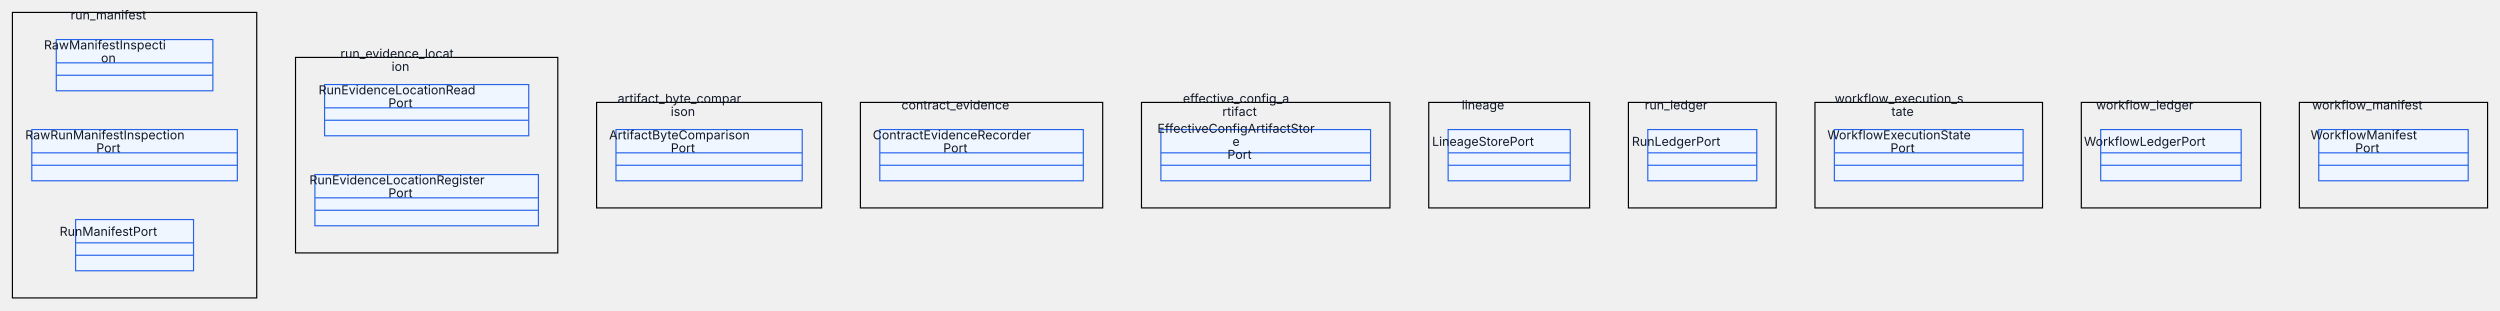
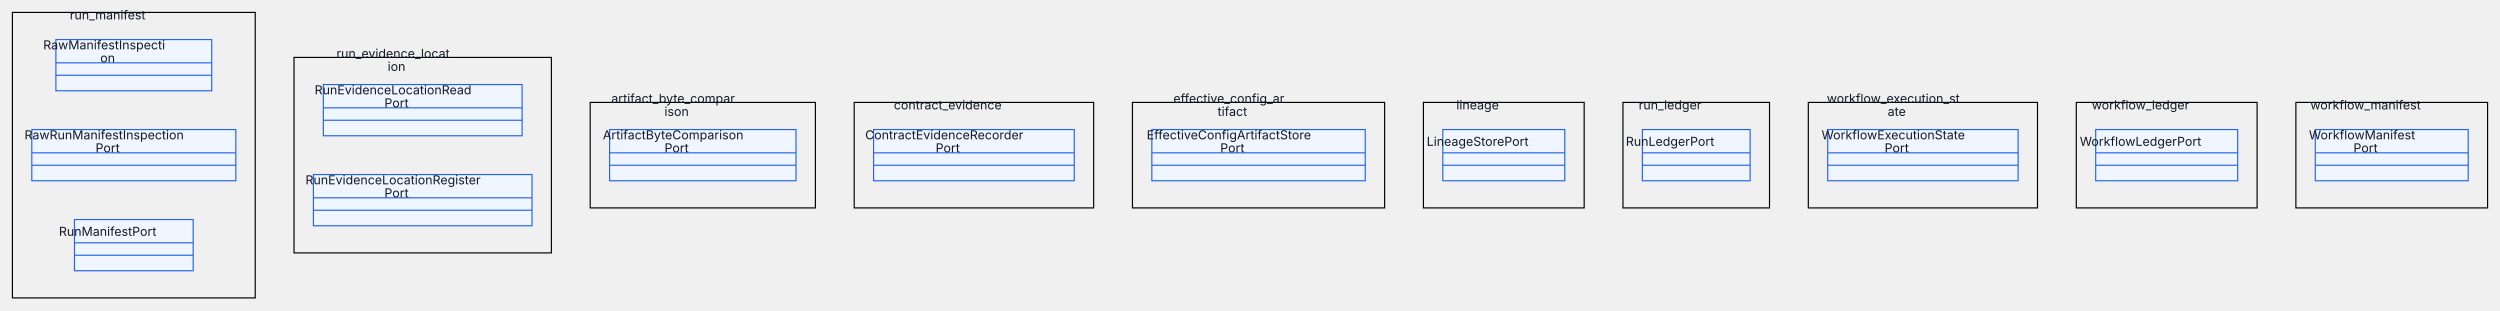
- <svg xmlns="http://www.w3.org/2000/svg" id="my-svg" width="100%" aria-roledescription="classDiagram" style="max-width:3222.3px;background-color:white" viewBox="0 -8 3222.297 400">
+ <svg xmlns="http://www.w3.org/2000/svg" id="my-svg" width="100%" aria-roledescription="classDiagram" style="max-width:3222.48px;background-color:white" viewBox="0 -8 3222.484 400">
  <style>#my-svg{font-family:Inter,-apple-system,BlinkMacSystemFont,'Segoe UI',Roboto,Oxygen,Ubuntu,sans-serif;font-size:16px;fill:#212121;}#my-svg .error-icon{fill:#f0fdf4;}#my-svg .error-text{fill:#212121;stroke:#212121;}#my-svg .edge-thickness-normal{stroke-width:2px;}#my-svg .edge-thickness-thick{stroke-width:3.5px;}#my-svg .edge-pattern-solid{stroke-dasharray:0;}#my-svg .edge-pattern-dashed{stroke-dasharray:3;}#my-svg .edge-pattern-dotted{stroke-dasharray:2;}#my-svg .marker{fill:#475569;stroke:#475569;}#my-svg .marker.cross{stroke:#475569;}#my-svg svg{font-family:Inter,-apple-system,BlinkMacSystemFont,'Segoe UI',Roboto,Oxygen,Ubuntu,sans-serif;font-size:16px;}#my-svg g.classGroup text{fill:#2563eb;stroke:none;font-family:Inter,-apple-system,BlinkMacSystemFont,'Segoe UI',Roboto,Oxygen,Ubuntu,sans-serif;font-size:10px;}#my-svg g.classGroup text .title{font-weight:bolder;}#my-svg .nodeLabel,#my-svg .edgeLabel{color:#212121;}#my-svg .edgeLabel .label rect{fill:#eff6ff;}#my-svg .label text{fill:#212121;}#my-svg .edgeLabel .label span{background:#eff6ff;}#my-svg .classTitle{font-weight:bolder;}#my-svg .node rect,#my-svg .node circle,#my-svg .node ellipse,#my-svg .node polygon,#my-svg .node path{fill:#eff6ff;stroke:#2563eb;stroke-width:1px;}#my-svg .divider{stroke:#2563eb;stroke-width:1;}#my-svg g.clickable{cursor:pointer;}#my-svg g.classGroup rect{fill:#eff6ff;stroke:#2563eb;}#my-svg g.classGroup line{stroke:#2563eb;stroke-width:1;}#my-svg .classLabel .box{stroke:none;stroke-width:0;fill:#eff6ff;opacity:0.5;}#my-svg .classLabel .label{fill:#2563eb;font-size:10px;}#my-svg .relation{stroke:#475569;stroke-width:1;fill:none;}#my-svg .dashed-line{stroke-dasharray:3;}#my-svg .dotted-line{stroke-dasharray:1 2;}#my-svg #compositionStart,#my-svg .composition{fill:#475569!important;stroke:#475569!important;stroke-width:1;}#my-svg #compositionEnd,#my-svg .composition{fill:#475569!important;stroke:#475569!important;stroke-width:1;}#my-svg #dependencyStart,#my-svg .dependency{fill:#475569!important;stroke:#475569!important;stroke-width:1;}#my-svg #dependencyStart,#my-svg .dependency{fill:#475569!important;stroke:#475569!important;stroke-width:1;}#my-svg #extensionStart,#my-svg .extension{fill:transparent!important;stroke:#475569!important;stroke-width:1;}#my-svg #extensionEnd,#my-svg .extension{fill:transparent!important;stroke:#475569!important;stroke-width:1;}#my-svg #aggregationStart,#my-svg .aggregation{fill:transparent!important;stroke:#475569!important;stroke-width:1;}#my-svg #aggregationEnd,#my-svg .aggregation{fill:transparent!important;stroke:#475569!important;stroke-width:1;}#my-svg #lollipopStart,#my-svg .lollipop{fill:#eff6ff!important;stroke:#475569!important;stroke-width:1;}#my-svg #lollipopEnd,#my-svg .lollipop{fill:#eff6ff!important;stroke:#475569!important;stroke-width:1;}#my-svg .edgeTerminals{font-size:11px;}#my-svg .classTitleText{text-anchor:middle;font-size:18px;fill:#212121;}#my-svg :root{--mermaid-font-family:"trebuchet ms",verdana,arial,sans-serif;}/*
 * Пользовательские стили диаграмм BioETL (структурированная копия)
 * Источник: custom.css
 * Цель: сгруппировать правила по типам элементов и документировать назначение каждого CSS-параметра.
 */

/* =========================================================
 * 1) Глобальная типографика и базовое поведение текста
 * ========================================================= */
svg {
    /* Задаёт основной стек шрифтов для всего текста в SVG. */
    font-family: Inter, -apple-system, BlinkMacSystemFont, 'Segoe UI', Roboto,
    Oxygen, Ubuntu, sans-serif;
}



/* =========================================================
 * 2) Общая геометрия узлов (для нескольких типов диаграмм)
 * ========================================================= */
.node rect,
.node circle,
.node ellipse,
.node polygon,
.node path {
    /* Единая толщина контура для фигур узлов. */
    stroke-width: 1.5px !important;
    /* Скругляет углы по горизонтали для более мягкого вида. */
    rx: 8;
    /* Скругляет углы по вертикали в паре с rx. */
    ry: 8;
    /* Добавляет лёгкую тень и отделяет узлы от фона. */
    filter:  none; /*  drop-shadow(0px 1px 2px rgba(0, 0, 0, 0.05));*/
}

/* =========================================================
 * 3) Контейнеры subgraph / cluster
 * ========================================================= */
.cluster rect,
.cluster path {
    /* Увеличивает радиус углов у контейнеров-групп. */
    rx: 10;
    /* Поддерживает симметрию скругления по вертикали. */
    ry: 10;
    /* Нейтральная заливка контейнера для снижения визуального шума. */
    fill: #f8fafc;
    /* Приглушённая обводка, чтобы границы были заметны, но не доминировали. */
    stroke: #94a3b8;
    /* Толщина границы контейнера в тон большинству узлов. */
    stroke-width: 1.5px;
    /* Убирает пунктир у рамок контейнеров. */
    stroke-dasharray: none;
    /* Делает фон контейнера полностью непрозрачным. */
    fill-opacity: 1;
    /* Отключает тень контейнера, чтобы акцент оставался на узлах. */
    filter: none;
}

.cluster text {
    /* Нормальный вес шрифта для заголовков групп. */
    font-weight: 400;
    /* Увеличенный размер заголовка относительно текста узлов. */
    font-size: 16px;
}

/* =========================================================
 * 4) Стили линий связей (edges/links)
 * ========================================================= */
.edgePath .path {
    /* Делает основные ребра более заметными в плотных графах. */
    stroke-width: 2.5px;
    /* Скругляет соединения сегментов линий. */
    stroke-linejoin: round;
    /* Скругляет окончания линий. */
    stroke-linecap: round;
}

.edgePath path,
.flowchart-link,
.relation,
.messageLine0,
.messageLine1,
.transition path {
    /* Унифицированные скруглённые соединения для всех типов линий. */
    stroke-linejoin: round;
    /* Унифицированные скруглённые окончания для всех типов линий. */
    stroke-linecap: round;
}

.transition path {
    /* Выравнивает толщину переходов state diagram с основными ребрами. */
    stroke-width: 2.5px;
}

/* =========================================================
 * 5) Подписи ребер и fallback-текст
 * ========================================================= */
.edgeLabel {
    /* Компактный размер шрифта для подписей на связях. */
    font-size: 12px;
    /* Плотная межстрочность для экономии места. */
    line-height: 1.1;
    /* Базовый непрозрачный фон под подписью. */
    background-color: #ffffff;
    /* Небольшие внутренние отступы вокруг текста. */
    padding: 1px 3px;
    /* Мягкое скругление фона подписи. */
    border-radius: 2px;
}

.edgeLabel span,
.edgeLabel p,
text.fo-fallback {
    /* Принудительный тёмный fill для контраста в SVG-рендерах. */
    fill: #111827 !important;
    /* Принудительный тёмный цвет для HTML-подписей. */
    color: #111827 !important;
    /* Полная непрозрачность текста. */
    opacity: 1 !important;
    /* Компактная межстрочность для многострочных подписей. */
    line-height: 1.1;
    /* Убирает стандартные внешние отступы HTML-параграфов. */
    margin: 0;
    /* Убирает стандартные внутренние отступы HTML-параграфов. */
    padding: 0;
}

.edgeLabel .labelBkg,
.labelBkg {
    /* Жёстко задаёт белый фон под текстом подписей. */
    background-color: #ffffff !important;
    /* Делает фон полностью непрозрачным во всех просмотрщиках. */
    opacity: 1 !important;
}

.edgeLabel rect {
    /* Переопределяет полупрозрачный фон по умолчанию у Mermaid. */
    opacity: 1 !important;
    /* Жёстко фиксирует белую заливку прямоугольника под подписью. */
    fill: #ffffff !important;
}

/* =========================================================
 * 6) Элементы sequence diagram
 * ========================================================= */
.actor {
    /* Толщина границы actor-блоков. */
    stroke-width: 1.5px;
    /* Скругление углов actor-блоков по горизонтали. */
    rx: 4;
    /* Скругление углов actor-блоков по вертикали. */
    ry: 4;
}

.messageLine0,
.messageLine1 {
    /* Толщина линий сообщений в sequence diagram. */
    stroke-width: 1.6px;
}

.messageText {
    /* Базовый размер текста сообщений. */
    font-size: 13px;
}

.activation0 {
    /* Более тонкая линия activation bar, чтобы не перегружать схему. */
    stroke-width: 1px;
}

.note {
    /* Скругление углов заметки по горизонтали. */
    rx: 4;
    /* Скругление углов заметки по вертикали. */
    ry: 4;
    /* Тонкая граница для вторичных блоков. */
    stroke-width: 1px;
    /* Лёгкая тень для визуального отделения заметок. */
    filter: drop-shadow(1px 1px 2px rgba(0, 0, 0, 0.06));
}

/* =========================================================
 * 7) Базовые элементы class diagram
 * ========================================================= */
g.classGroup rect {
    /* Скругление углов class box по горизонтали. */
    rx: 10;
    /* Скругление углов class box по вертикали. */
    ry: 10;
    /* Толщина границы class box. */
    stroke-width: 1.5px;
    /* Мягкая тень у class box без агрессивного контраста. */
    filter: drop-shadow(1px 1px 2px rgba(0, 0, 0, 0.06));
}

g.classGroup text {
    /* Базовый размер текста внутри class diagram. */
    font-size: 14px;
    padding: 10px 10px;
}

g.classGroup line {
    /* Толщина внутренних разделителей класса. */
    stroke-width: 1px;
}

.relation {
    /* Толщина связей между классами на уровне основных ребер. */
    stroke-width: 2.5px;
}

/* =========================================================
 * 8) Типографика HTML-лейблов class diagram
 * ========================================================= */
g.label-group .nodeLabel {
    /* Увеличенный размер названия класса для иерархии. */
    font-size: 16px !important;
    /* Полужирный акцент на имени класса. */
    font-weight: 200 !important;
    /* Лёгкое межбуквенное расстояние для читаемости заголовка. */
    letter-spacing: 0.01em;
}

g.annotation-group .nodeLabel {
    /* Уменьшенный размер для стереотипов/аннотаций. */
    font-size: 11px !important;
    /* Курсив для визуального отделения аннотаций. */
    font-style: italic !important;
    /* Небольшое ослабление контраста вторичного текста. */
    opacity: 0.8;
}

g.members-group .nodeLabel,
g.methods-group .nodeLabel {
    /* Компактный размер для атрибутов и методов. */
    font-size: 12px !important;
    /* Нормальный вес шрифта для плотного структурного текста. */
    font-weight: 400 !important;
}

/* =========================================================
 * 9) Помощники размеров foreignObject (class/flowchart)
 * ========================================================= */
g.members-group foreignObject,
g.methods-group foreignObject {
    /* Минимальная высота областей members/methods. */
    min-height: 40px;
}

.node foreignObject &gt; div,
g.classGroup foreignObject &gt; div {
    /* Стабилизирует вычисление размеров с учётом отступов/границ. */
    box-sizing: border-box;
}

.node.size-sm foreignObject &gt; div {
    /* Минимальная высота для малого размерного уровня узла. */
    min-height: 80px;
    /* Минимальная ширина для малого размерного уровня узла. */
    min-width: 180px;
}

.node.size-md foreignObject &gt; div {
    /* Минимальная высота для среднего размерного уровня узла. */
    min-height: 140px;
    /* Минимальная ширина для среднего размерного уровня узла. */
    min-width: 260px;
}

.node.size-lg foreignObject &gt; div {
    /* Минимальная высота для большого размерного уровня узла. */
    min-height: 200px;
    /* Минимальная ширина для большого размерного уровня узла. */
    min-width: 340px;
}

/* =========================================================
 * 10) Элементы state diagram
 * ========================================================= */
g.stateGroup rect {
    /* Скругление углов контейнеров состояний по горизонтали. */
    rx: 8;
    /* Скругление углов контейнеров состояний по вертикали. */
    ry: 8;
}

.statediagram-state rect {
    /* Скругление углов узлов состояния по горизонтали. */
    rx: 8;
    /* Скругление углов узлов состояния по вертикали. */
    ry: 8;
    /* Толщина границы узла состояния. */
    stroke-width: 1.5px;
    /* Лёгкая тень для визуального отделения state box. */
    filter: drop-shadow(1px 2px 3px rgba(0, 0, 0, 0.08));
}

/* =========================================================
 * 11) Элементы ER diagram
 * ========================================================= */
.er.entityBox {
    /* Толщина границы сущности ER-диаграммы. */
    stroke-width: 1.5px;
    /* Скругление углов сущности по горизонтали. */
    rx: 4;
    /* Скругление углов сущности по вертикали. */
    ry: 4;
    /* Лёгкая тень для отделения блоков сущностей. */
    filter: drop-shadow(1px 2px 3px rgba(0, 0, 0, 0.08));
}

/* =========================================================
 * 12) Узлы mindmap
 * ========================================================= */
.mindmap-node rect,
.mindmap-node circle {
    /* Толщина контура узлов mindmap. */
    stroke-width: 1.5px;
    /* Чуть более выраженная тень для плотных радиальных веток. */
    filter: drop-shadow(1px 2px 2px rgba(0, 0, 0, 0.1));
}

/* =========================================================
 * 13) Маркеры стрелок
 * ========================================================= */
marker path {
    /* Единый нейтральный цвет наконечников стрелок. */
    fill: #475569;
}

/* =========================================================
 * 14) Цветовая карта архитектурных слоёв (fallback-селекторы)
 * ========================================================= */
[id*="Domain"] &gt; rect,
[id*="Domain"] &gt; path {
    /* Цвет фона для доменного слоя. */
    fill: #f5f3ff !important;
    /* Цвет границы для доменного слоя. */
    stroke: #7c3aed !important;
}

.cluster[id*="Domain"] &gt; rect,
.cluster[id*="Domain"] &gt; path {
    fill: #ffffff !important;
}

[id*="Application"] &gt; rect,
[id*="Application"] &gt; path {
    /* Цвет фона для application-слоя. */
    fill: #f0fdf4 !important;
    /* Цвет границы для application-слоя. */
    stroke: #16a34a !important;
}

.cluster[id*="Application"] &gt; rect,
.cluster[id*="Application"] &gt; path {
    fill: #ffffff !important;
}

[id*="Infrastructure"] &gt; rect,
[id*="Infrastructure"] &gt; path {
    /* Цвет фона для infrastructure-слоя. */
    fill: #fff1f2 !important;
    /* Цвет границы для infrastructure-слоя. */
    stroke: #dc2626 !important;
}

.cluster[id*="Infrastructure"] &gt; rect,
.cluster[id*="Infrastructure"] &gt; path {
    fill: #ffffff !important;
}

[id*="Composition"] &gt; rect,
[id*="Composition"] &gt; path {
    /* Цвет фона для composition-слоя. */
    fill: #fff7ed !important;
    /* Цвет границы для composition-слоя. */
    stroke: #f59e0b !important;
}

.cluster[id*="Composition"] &gt; rect,
.cluster[id*="Composition"] &gt; path {
    fill: #ffffff !important;
}

[id*="Interfaces"] &gt; rect,
[id*="Interfaces"] &gt; path {
    /* Цвет фона для слоя интерфейсов. */
    fill: #eff6ff !important;
    /* Цвет границы для слоя интерфейсов. */
    stroke: #2563eb !important;
}

.cluster[id*="Interfaces"] &gt; rect,
.cluster[id*="Interfaces"] &gt; path {
    fill: #ffffff !important;
}

[id*="External"] &gt; rect,
[id*="External"] &gt; path {
    /* Цвет фона для внешних систем. */
    fill: #f1f5f9 !important;
    /* Цвет границы для внешних систем. */
    stroke: #64748b !important;
}

.cluster[id*="External"] &gt; rect,
.cluster[id*="External"] &gt; path {
    fill: #ffffff !important;
}

/* Белая подложка под подписи всех архитектурных/medallion слоёв */
g.cluster[id*="Domain"] .cluster-label foreignObject &gt; div,
g.cluster[id*="Application"] .cluster-label foreignObject &gt; div,
g.cluster[id*="Infrastructure"] .cluster-label foreignObject &gt; div,
g.cluster[id*="Composition"] .cluster-label foreignObject &gt; div,
g.cluster[id*="Interfaces"] .cluster-label foreignObject &gt; div,
g.cluster[id*="External"] .cluster-label foreignObject &gt; div,
g.cluster[id*="Bronze"] .cluster-label foreignObject &gt; div,
g.cluster[id*="Silver"] .cluster-label foreignObject &gt; div,
g.cluster[id*="Gold"] .cluster-label foreignObject &gt; div,
g.cluster[id*="Quarantine"] .cluster-label foreignObject &gt; div {
    background: #ffffff !important;
    padding: 0 6px !important;
    border-radius: 4px;
}

/* Fallback для рендеров без foreignObject: не рисуем толстую обводку */
g.cluster[id*="Domain"] .cluster-label text.fo-fallback,
g.cluster[id*="Application"] .cluster-label text.fo-fallback,
g.cluster[id*="Infrastructure"] .cluster-label text.fo-fallback,
g.cluster[id*="Composition"] .cluster-label text.fo-fallback,
g.cluster[id*="Interfaces"] .cluster-label text.fo-fallback,
g.cluster[id*="External"] .cluster-label text.fo-fallback,
g.cluster[id*="Bronze"] .cluster-label text.fo-fallback,
g.cluster[id*="Silver"] .cluster-label text.fo-fallback,
g.cluster[id*="Gold"] .cluster-label text.fo-fallback,
g.cluster[id*="Quarantine"] .cluster-label text.fo-fallback {
    fill: #111827 !important;
    stroke: none !important;
}

/* =========================================================
 * 15) Цветовая карта слоёв Medallion
 * ========================================================= */
[id*="Bronze"] &gt; rect,
[id*="Bronze"] &gt; path {
    /* Цвет фона Bronze-слоя. */
    fill: #fff7ed !important;
    /* Цвет границы Bronze-слоя. */
    stroke: #f59e0b !important;
}

[id*="Silver"] &gt; rect,
[id*="Silver"] &gt; path {
    /* Цвет фона Silver-слоя. */
    fill: #f8fafc !important;
    /* Цвет границы Silver-слоя. */
    stroke: #475569 !important;
}

[id*="Gold"] &gt; rect,
[id*="Gold"] &gt; path {
    /* Цвет фона Gold-слоя. */
    fill: #fefce8 !important;
    /* Цвет границы Gold-слоя. */
    stroke: #ca8a04 !important;
}

[id*="Quarantine"] &gt; rect,
[id*="Quarantine"] &gt; path {
    /* Цвет фона для карантинных/проблемных потоков данных. */
    fill: #ffe4e6 !important;
    /* Цвет границы для карантинных/проблемных потоков данных. */
    stroke: #e11d48 !important;
}
/* Нормализует вес текста в узлах и заголовках слоёв (без полужирного акцента). */
.node .label text,
.node .label tspan,
.node .label .nodeLabel,
text.fo-fallback {
    stroke: none !important;
    stroke-width: 0 !important;
    fill: #111827 !important;
    font-weight: 400 !important;
}
/* Single text layer (fallback-only) */
text.fo-fallback {
    display: inline !important;
}

foreignObject {
    display: none !important;
}/* bioetl-inject */#my-svg .edgeLabel rect{opacity:1!important;fill:#ffffff!important}#my-svg .labelBkg{background-color:#ffffff!important;opacity:1!important}#my-svg .edgeLabel .labelBkg{background-color:#ffffff!important;opacity:1!important}#my-svg .edgeLabel{font-size:12px;line-height:1.1;padding:1px 3px}#my-svg .edgeLabel span{color:#111827!important;fill:#111827!important;opacity:1!important;line-height:1.1;margin:0;padding:0}#my-svg .edgeLabel p{color:#111827!important;fill:#111827!important;opacity:1!important;line-height:1.1;margin:0;padding:0}#my-svg text.fo-fallback{color:#111827!important;fill:#111827!important;opacity:1!important}</style>
  <defs>
    <marker id="my-svg_classDiagram-aggregationStart" class="marker aggregation classDiagram" markerHeight="240" markerWidth="190" orient="auto" refX="18" refY="7">
      <path d="m18 7-9 6-8-6 8-6Z" />
    </marker>
  </defs>
  <defs>
    <marker id="my-svg_classDiagram-aggregationEnd" class="marker aggregation classDiagram" markerHeight="28" markerWidth="20" orient="auto" refX="1" refY="7">
      <path d="m18 7-9 6-8-6 8-6Z" />
    </marker>
  </defs>
  <defs>
    <marker id="my-svg_classDiagram-extensionStart" class="marker extension classDiagram" markerHeight="240" markerWidth="190" orient="auto" refX="18" refY="7">
      <path d="m1 7 17 6V1Z" />
    </marker>
  </defs>
  <defs>
    <marker id="my-svg_classDiagram-extensionEnd" class="marker extension classDiagram" markerHeight="28" markerWidth="20" orient="auto" refX="1" refY="7">
      <path d="M1 1v12l17-6Z" />
    </marker>
  </defs>
  <defs>
    <marker id="my-svg_classDiagram-compositionStart" class="marker composition classDiagram" markerHeight="240" markerWidth="190" orient="auto" refX="18" refY="7">
      <path d="m18 7-9 6-8-6 8-6Z" />
    </marker>
  </defs>
  <defs>
    <marker id="my-svg_classDiagram-compositionEnd" class="marker composition classDiagram" markerHeight="28" markerWidth="20" orient="auto" refX="1" refY="7">
      <path d="m18 7-9 6-8-6 8-6Z" />
    </marker>
  </defs>
  <defs>
    <marker id="my-svg_classDiagram-dependencyStart" class="marker dependency classDiagram" markerHeight="240" markerWidth="190" orient="auto" refX="6" refY="7">
      <path d="m5 7 4 6-8-6 8-6Z" />
    </marker>
  </defs>
  <defs>
    <marker id="my-svg_classDiagram-dependencyEnd" class="marker dependency classDiagram" markerHeight="28" markerWidth="20" orient="auto" refX="13" refY="7">
      <path d="m18 7-9 6 5-6-5-6Z" />
    </marker>
  </defs>
  <defs>
    <marker id="my-svg_classDiagram-lollipopStart" class="marker lollipop classDiagram" markerHeight="240" markerWidth="190" orient="auto" refX="13" refY="7">
      <circle cx="7" cy="7" r="6" fill="transparent" stroke="#000" />
    </marker>
  </defs>
  <defs>
    <marker id="my-svg_classDiagram-lollipopEnd" class="marker lollipop classDiagram" markerHeight="240" markerWidth="190" orient="auto" refX="1" refY="7">
      <circle cx="7" cy="7" r="6" fill="transparent" stroke="#000" />
    </marker>
  </defs>
  <g class="root">
    <g class="nodes">
      <g class="root">
        <g class="clusters" transform="translate(8)">
          <g id="run_manifest" class="cluster">
-             <path d="M8 8h314.906v368H8z" style="fill:none;stroke:black" />
-             <g class="cluster-label">
-               <text xml:space="preserve" x="46.25" y="9" class="fo-fallback" text-anchor="middle" transform="translate(119.203 8)">
-                 <tspan x="46.25">run_manifest</tspan>
+             <path d="M8 8h312.984v368H8z" style="fill:none;stroke:black" />
+             <g class="cluster-label">
+               <text xml:space="preserve" x="47.703" y="9" class="fo-fallback" text-anchor="middle" transform="translate(116.79 8)">
+                 <tspan x="47.703">run_manifest</tspan>
              </text>
            </g>
          </g>
        </g>
        <g class="nodes" transform="translate(8)">
          <g id="classId-RawManifestInspection-0" class="node default">
-             <path d="M64.547 43H266.36v66H64.547z" class="outer title-state" />
-             <path d="M64.547 73H266.36M64.547 89H266.36" class="divider" />
-             <g class="label">
-               <text xml:space="preserve" x="88.906" y=".6" class="classTitle fo-fallback" text-anchor="middle" transform="translate(76.547 55)">
-                 <tspan x="88.906">RawManifestInspecti</tspan>
-                 <tspan x="88.906" dy="16.8">on</tspan>
+             <path d="M64.054 43H264.93v66H64.054z" class="outer title-state" />
+             <path d="M64.054 73H264.93M64.054 89H264.93" class="divider" />
+             <g class="label">
+               <text xml:space="preserve" x="88.438" y=".6" class="classTitle fo-fallback" text-anchor="middle" transform="translate(76.055 55)">
+                 <tspan x="88.438">RawManifestInspecti</tspan>
+                 <tspan x="88.438" dy="16.8">on</tspan>
              </text>
            </g>
          </g>
          <g id="classId-RawRunManifestInspectionPort-1" class="node default">
-             <path d="M33 159h264.906v66H33z" class="outer title-state" />
-             <path d="M33 189h264.906M33 205h264.906" class="divider" />
-             <g class="label">
-               <text xml:space="preserve" x="120.453" y=".6" class="classTitle fo-fallback" text-anchor="middle" transform="translate(45 171)">
-                 <tspan x="120.453">RawRunManifestInspection</tspan>
-                 <tspan x="120.453" dy="16.8">Port</tspan>
+             <path d="M33 159h262.984v66H33z" class="outer title-state" />
+             <path d="M33 189h262.984M33 205h262.984" class="divider" />
+             <g class="label">
+               <text xml:space="preserve" x="119.492" y=".6" class="classTitle fo-fallback" text-anchor="middle" transform="translate(45 171)">
+                 <tspan x="119.492">RawRunManifestInspection</tspan>
+                 <tspan x="119.492" dy="16.8">Port</tspan>
              </text>
            </g>
          </g>
          <g id="classId-RunManifestPort-2" class="node default">
-             <path d="M89.453 275h152v66h-152z" class="outer title-state" />
-             <path d="M89.453 305h152M89.453 321h152" class="divider" />
-             <g class="label">
-               <text xml:space="preserve" x="64" y="9" class="classTitle fo-fallback" text-anchor="middle" transform="translate(101.453 287)">
-                 <tspan x="64">RunManifestPort</tspan>
-               </text>
-             </g>
-           </g>
-         </g>
-       </g>
-       <g class="root">
-         <g class="clusters" transform="translate(372.906 58)">
+             <path d="M87.992 275h153v66h-153z" class="outer title-state" />
+             <path d="M87.992 305h153M87.992 321h153" class="divider" />
+             <g class="label">
+               <text xml:space="preserve" x="64.5" y="9" class="classTitle fo-fallback" text-anchor="middle" transform="translate(99.992 287)">
+                 <tspan x="64.5">RunManifestPort</tspan>
+               </text>
+             </g>
+           </g>
+         </g>
+       </g>
+       <g class="root">
+         <g class="clusters" transform="translate(370.984 58)">
          <g id="run_evidence_location" class="cluster">
-             <path d="M8 8h338.047v252H8z" style="fill:none;stroke:black" />
-             <g class="cluster-label">
-               <text xml:space="preserve" x="80.062" y=".6" class="fo-fallback" text-anchor="middle" transform="translate(96.96 8)">
-                 <tspan x="80.062">run_evidence_locat</tspan>
-                 <tspan x="80.062" dy="16.8">ion</tspan>
-               </text>
-             </g>
-           </g>
-         </g>
-         <g class="nodes" transform="translate(372.906 58)">
+             <path d="M8 8h331.766v252H8z" style="fill:none;stroke:black" />
+             <g class="cluster-label">
+               <text xml:space="preserve" x="80.984" y=".6" class="fo-fallback" text-anchor="middle" transform="translate(92.898 8)">
+                 <tspan x="80.984">run_evidence_locat</tspan>
+                 <tspan x="80.984" dy="16.8">ion</tspan>
+               </text>
+             </g>
+           </g>
+         </g>
+         <g class="nodes" transform="translate(370.984 58)">
          <g id="classId-RunEvidenceLocationReadPort-3" class="node default">
-             <path d="M45.445 43h263.156v66H45.445z" class="outer title-state" />
-             <path d="M45.445 73h263.156M45.445 89h263.156" class="divider" />
-             <g class="label">
-               <text xml:space="preserve" x="119.578" y=".6" class="classTitle fo-fallback" text-anchor="middle" transform="translate(57.445 55)">
-                 <tspan x="119.578">RunEvidenceLocationRead</tspan>
-                 <tspan x="119.578" dy="16.8">Port</tspan>
+             <path d="M45.789 43h256.188v66H45.789z" class="outer title-state" />
+             <path d="M45.789 73h256.188M45.789 89h256.188" class="divider" />
+             <g class="label">
+               <text xml:space="preserve" x="116.094" y=".6" class="classTitle fo-fallback" text-anchor="middle" transform="translate(57.79 55)">
+                 <tspan x="116.094">RunEvidenceLocationRead</tspan>
+                 <tspan x="116.094" dy="16.8">Port</tspan>
              </text>
            </g>
          </g>
          <g id="classId-RunEvidenceLocationRegisterPort-4" class="node default">
-             <path d="M33 159h288.047v66H33z" class="outer title-state" />
-             <path d="M33 189h288.046M33 205h288.046" class="divider" />
-             <g class="label">
-               <text xml:space="preserve" x="132.023" y=".6" class="classTitle fo-fallback" text-anchor="middle" transform="translate(45 171)">
-                 <tspan x="132.023">RunEvidenceLocationRegister</tspan>
-                 <tspan x="132.023" dy="16.8">Port</tspan>
-               </text>
-             </g>
-           </g>
-         </g>
-       </g>
-       <g class="root">
-         <g class="clusters" transform="translate(760.953 116)">
+             <path d="M33 159h281.766v66H33z" class="outer title-state" />
+             <path d="M33 189h281.766M33 205h281.766" class="divider" />
+             <g class="label">
+               <text xml:space="preserve" x="128.883" y=".6" class="classTitle fo-fallback" text-anchor="middle" transform="translate(45 171)">
+                 <tspan x="128.883">RunEvidenceLocationRegister</tspan>
+                 <tspan x="128.883" dy="16.8">Port</tspan>
+               </text>
+             </g>
+           </g>
+         </g>
+       </g>
+       <g class="root">
+         <g class="clusters" transform="translate(752.75 116)">
          <g id="artifact_byte_comparison" class="cluster">
-             <path d="M8 8h290.031v136H8z" style="fill:none;stroke:black" />
-             <g class="cluster-label">
-               <text xml:space="preserve" x="89.383" y=".6" class="fo-fallback" text-anchor="middle" transform="translate(63.633 8)">
-                 <tspan x="89.383">artifact_byte_compar</tspan>
-                 <tspan x="89.383" dy="16.8">ison</tspan>
-               </text>
-             </g>
-           </g>
-         </g>
-         <g class="nodes" transform="translate(760.953 116)">
+             <path d="M8 8h290.297v136H8z" style="fill:none;stroke:black" />
+             <g class="cluster-label">
+               <text xml:space="preserve" x="91.938" y=".6" class="fo-fallback" text-anchor="middle" transform="translate(61.21 8)">
+                 <tspan x="91.938">artifact_byte_compar</tspan>
+                 <tspan x="91.938" dy="16.8">ison</tspan>
+               </text>
+             </g>
+           </g>
+         </g>
+         <g class="nodes" transform="translate(752.75 116)">
          <g id="classId-ArtifactByteComparisonPort-5" class="node default">
-             <path d="M33 43h240.03v66H33z" class="outer title-state" />
-             <path d="M33 73h240.032M33 89h240.032" class="divider" />
-             <g class="label">
-               <text xml:space="preserve" x="108.016" y=".6" class="classTitle fo-fallback" text-anchor="middle" transform="translate(45 55)">
-                 <tspan x="108.016">ArtifactByteComparison</tspan>
-                 <tspan x="108.016" dy="16.8">Port</tspan>
-               </text>
-             </g>
-           </g>
-         </g>
-       </g>
-       <g class="root">
-         <g class="clusters" transform="translate(1100.984 116)">
+             <path d="M33 43h240.297v66H33z" class="outer title-state" />
+             <path d="M33 73h240.296M33 89h240.296" class="divider" />
+             <g class="label">
+               <text xml:space="preserve" x="108.148" y=".6" class="classTitle fo-fallback" text-anchor="middle" transform="translate(45 55)">
+                 <tspan x="108.148">ArtifactByteComparison</tspan>
+                 <tspan x="108.148" dy="16.8">Port</tspan>
+               </text>
+             </g>
+           </g>
+         </g>
+       </g>
+       <g class="root">
+         <g class="clusters" transform="translate(1093.047 116)">
          <g id="contract_evidence" class="cluster">
-             <path d="M8 8h312.297v136H8z" style="fill:none;stroke:black" />
-             <g class="cluster-label">
-               <text xml:space="preserve" x="64.93" y="9" class="fo-fallback" text-anchor="middle" transform="translate(99.219 8)">
-                 <tspan x="64.93">contract_evidence</tspan>
-               </text>
-             </g>
-           </g>
-         </g>
-         <g class="nodes" transform="translate(1100.984 116)">
+             <path d="M8 8h308.672v136H8z" style="fill:none;stroke:black" />
+             <g class="cluster-label">
+               <text xml:space="preserve" x="66.062" y="9" class="fo-fallback" text-anchor="middle" transform="translate(96.273 8)">
+                 <tspan x="66.062">contract_evidence</tspan>
+               </text>
+             </g>
+           </g>
+         </g>
+         <g class="nodes" transform="translate(1093.047 116)">
          <g id="classId-ContractEvidenceRecorderPort-6" class="node default">
-             <path d="M33 43h262.297v66H33z" class="outer title-state" />
-             <path d="M33 73h262.296M33 89h262.296" class="divider" />
-             <g class="label">
-               <text xml:space="preserve" x="119.148" y=".6" class="classTitle fo-fallback" text-anchor="middle" transform="translate(45 55)">
-                 <tspan x="119.148">ContractEvidenceRecorder</tspan>
-                 <tspan x="119.148" dy="16.8">Port</tspan>
-               </text>
-             </g>
-           </g>
-         </g>
-       </g>
-       <g class="root">
-         <g class="clusters" transform="translate(1463.281 116)">
+             <path d="M33 43h258.672v66H33z" class="outer title-state" />
+             <path d="M33 73h258.672M33 89h258.672" class="divider" />
+             <g class="label">
+               <text xml:space="preserve" x="117.336" y=".6" class="classTitle fo-fallback" text-anchor="middle" transform="translate(45 55)">
+                 <tspan x="117.336">ContractEvidenceRecorder</tspan>
+                 <tspan x="117.336" dy="16.8">Port</tspan>
+               </text>
+             </g>
+           </g>
+         </g>
+       </g>
+       <g class="root">
+         <g class="clusters" transform="translate(1451.719 116)">
          <g id="effective_config_artifact" class="cluster">
-             <path d="M8 8h320.25v136H8z" style="fill:none;stroke:black" />
-             <g class="cluster-label">
-               <text xml:space="preserve" x="83.906" y=".6" class="fo-fallback" text-anchor="middle" transform="translate(84.219 8)">
-                 <tspan x="83.906">effective_config_a</tspan>
-                 <tspan x="83.906" dy="16.8">rtifact</tspan>
-               </text>
-             </g>
-           </g>
-         </g>
-         <g class="nodes" transform="translate(1463.281 116)">
+             <path d="M8 8h325.063v136H8z" style="fill:none;stroke:black" />
+             <g class="cluster-label">
+               <text xml:space="preserve" x="88.656" y=".6" class="fo-fallback" text-anchor="middle" transform="translate(81.875 8)">
+                 <tspan x="88.656">effective_config_ar</tspan>
+                 <tspan x="88.656" dy="16.8">tifact</tspan>
+               </text>
+             </g>
+           </g>
+         </g>
+         <g class="nodes" transform="translate(1451.719 116)">
          <g id="classId-EffectiveConfigArtifactStorePort-7" class="node default">
-             <path d="M33 43h270.25v66H33z" class="outer title-state" />
-             <path d="M33 73h270.25M33 89h270.25" class="divider" />
-             <g class="label">
-               <text xml:space="preserve" x="123.125" y="-7.8" class="classTitle fo-fallback" text-anchor="middle" transform="translate(45 55)">
-                 <tspan x="123.125">EffectiveConfigArtifactStor</tspan>
-                 <tspan x="123.125" dy="16.8">e</tspan>
-                 <tspan x="123.125" dy="16.8">Port</tspan>
-               </text>
-             </g>
-           </g>
-         </g>
-       </g>
-       <g class="root">
-         <g class="clusters" transform="translate(1833.531 116)">
+             <path d="M33 43h275.063v66H33z" class="outer title-state" />
+             <path d="M33 73h275.062M33 89h275.062" class="divider" />
+             <g class="label">
+               <text xml:space="preserve" x="125.531" y=".6" class="classTitle fo-fallback" text-anchor="middle" transform="translate(45 55)">
+                 <tspan x="125.531">EffectiveConfigArtifactStore</tspan>
+                 <tspan x="125.531" dy="16.8">Port</tspan>
+               </text>
+             </g>
+           </g>
+         </g>
+       </g>
+       <g class="root">
+         <g class="clusters" transform="translate(1826.781 116)">
          <g id="lineage" class="cluster">
-             <path d="M8 8h207.359v136H8z" style="fill:none;stroke:black" />
-             <g class="cluster-label">
-               <text xml:space="preserve" x="25.805" y="9" class="fo-fallback" text-anchor="middle" transform="translate(85.875 8)">
-                 <tspan x="25.805">lineage</tspan>
-               </text>
-             </g>
-           </g>
-         </g>
-         <g class="nodes" transform="translate(1833.531 116)">
+             <path d="M8 8h207.203v136H8z" style="fill:none;stroke:black" />
+             <g class="cluster-label">
+               <text xml:space="preserve" x="26.156" y="9" class="fo-fallback" text-anchor="middle" transform="translate(85.445 8)">
+                 <tspan x="26.156">lineage</tspan>
+               </text>
+             </g>
+           </g>
+         </g>
+         <g class="nodes" transform="translate(1826.781 116)">
          <g id="classId-LineageStorePort-8" class="node default">
-             <path d="M33 43h157.359v66H32.999z" class="outer title-state" />
-             <path d="M33 73h157.36M33 89h157.36" class="divider" />
-             <g class="label">
-               <text xml:space="preserve" x="66.68" y="9" class="classTitle fo-fallback" text-anchor="middle" transform="translate(45 55)">
-                 <tspan x="66.68">LineageStorePort</tspan>
-               </text>
-             </g>
-           </g>
-         </g>
-       </g>
-       <g class="root">
-         <g class="clusters" transform="translate(2090.89 116)">
+             <path d="M33 43h157.203v66H33z" class="outer title-state" />
+             <path d="M33 73h157.204M33 89h157.204" class="divider" />
+             <g class="label">
+               <text xml:space="preserve" x="66.602" y="9" class="classTitle fo-fallback" text-anchor="middle" transform="translate(45 55)">
+                 <tspan x="66.602">LineageStorePort</tspan>
+               </text>
+             </g>
+           </g>
+         </g>
+       </g>
+       <g class="root">
+         <g class="clusters" transform="translate(2083.984 116)">
          <g id="run_ledger" class="cluster">
-             <path d="M8 8h190.453v136H8z" style="fill:none;stroke:black" />
-             <g class="cluster-label">
-               <text xml:space="preserve" x="38.25" y="9" class="fo-fallback" text-anchor="middle" transform="translate(64.977 8)">
-                 <tspan x="38.25">run_ledger</tspan>
-               </text>
-             </g>
-           </g>
-         </g>
-         <g class="nodes" transform="translate(2090.89 116)">
+             <path d="M8 8h188.922v136H8z" style="fill:none;stroke:black" />
+             <g class="cluster-label">
+               <text xml:space="preserve" x="39.344" y="9" class="fo-fallback" text-anchor="middle" transform="translate(63.117 8)">
+                 <tspan x="39.344">run_ledger</tspan>
+               </text>
+             </g>
+           </g>
+         </g>
+         <g class="nodes" transform="translate(2083.984 116)">
          <g id="classId-RunLedgerPort-9" class="node default">
-             <path d="M33 43h140.453v66H33z" class="outer title-state" />
-             <path d="M33 73h140.454M33 89h140.454" class="divider" />
-             <g class="label">
-               <text xml:space="preserve" x="58.227" y="9" class="classTitle fo-fallback" text-anchor="middle" transform="translate(45 55)">
-                 <tspan x="58.227">RunLedgerPort</tspan>
-               </text>
-             </g>
-           </g>
-         </g>
-       </g>
-       <g class="root">
-         <g class="clusters" transform="translate(2331.344 116)">
+             <path d="M33 43h138.922v66H33z" class="outer title-state" />
+             <path d="M33 73h138.922M33 89h138.922" class="divider" />
+             <g class="label">
+               <text xml:space="preserve" x="57.461" y="9" class="classTitle fo-fallback" text-anchor="middle" transform="translate(45 55)">
+                 <tspan x="57.461">RunLedgerPort</tspan>
+               </text>
+             </g>
+           </g>
+         </g>
+       </g>
+       <g class="root">
+         <g class="clusters" transform="translate(2322.906 116)">
          <g id="workflow_execution_state" class="cluster">
-             <path d="M8 8h293.297v136H8z" style="fill:none;stroke:black" />
-             <g class="cluster-label">
-               <text xml:space="preserve" x="91.609" y=".6" class="fo-fallback" text-anchor="middle" transform="translate(63.04 8)">
-                 <tspan x="91.609">workflow_execution_s</tspan>
-                 <tspan x="91.609" dy="16.8">tate</tspan>
-               </text>
-             </g>
-           </g>
-         </g>
-         <g class="nodes" transform="translate(2331.344 116)">
+             <path d="M8 8h295.422v136H8z" style="fill:none;stroke:black" />
+             <g class="cluster-label">
+               <text xml:space="preserve" x="95.492" y=".6" class="fo-fallback" text-anchor="middle" transform="translate(60.219 8)">
+                 <tspan x="95.492">workflow_execution_st</tspan>
+                 <tspan x="95.492" dy="16.8">ate</tspan>
+               </text>
+             </g>
+           </g>
+         </g>
+         <g class="nodes" transform="translate(2322.906 116)">
          <g id="classId-WorkflowExecutionStatePort-10" class="node default">
-             <path d="M33 43h243.297v66H33z" class="outer title-state" />
-             <path d="M33 73h243.296M33 89h243.296" class="divider" />
-             <g class="label">
-               <text xml:space="preserve" x="109.648" y=".6" class="classTitle fo-fallback" text-anchor="middle" transform="translate(45 55)">
-                 <tspan x="109.648">WorkflowExecutionState</tspan>
-                 <tspan x="109.648" dy="16.8">Port</tspan>
-               </text>
-             </g>
-           </g>
-         </g>
-       </g>
-       <g class="root">
-         <g class="clusters" transform="translate(2674.64 116)">
+             <path d="M33 43h245.422v66H33z" class="outer title-state" />
+             <path d="M33 73h245.422M33 89h245.422" class="divider" />
+             <g class="label">
+               <text xml:space="preserve" x="110.711" y=".6" class="classTitle fo-fallback" text-anchor="middle" transform="translate(45 55)">
+                 <tspan x="110.711">WorkflowExecutionState</tspan>
+                 <tspan x="110.711" dy="16.8">Port</tspan>
+               </text>
+             </g>
+           </g>
+         </g>
+       </g>
+       <g class="root">
+         <g class="clusters" transform="translate(2668.328 116)">
          <g id="workflow_ledger" class="cluster">
-             <path d="M8 8h231.047v136H8z" style="fill:none;stroke:black" />
-             <g class="cluster-label">
-               <text xml:space="preserve" x="57.805" y="9" class="fo-fallback" text-anchor="middle" transform="translate(65.719 8)">
-                 <tspan x="57.805">workflow_ledger</tspan>
-               </text>
-             </g>
-           </g>
-         </g>
-         <g class="nodes" transform="translate(2674.64 116)">
+             <path d="M8 8h233.047v136H8z" style="fill:none;stroke:black" />
+             <g class="cluster-label">
+               <text xml:space="preserve" x="61.148" y="9" class="fo-fallback" text-anchor="middle" transform="translate(63.375 8)">
+                 <tspan x="61.148">workflow_ledger</tspan>
+               </text>
+             </g>
+           </g>
+         </g>
+         <g class="nodes" transform="translate(2668.328 116)">
          <g id="classId-WorkflowLedgerPort-11" class="node default">
-             <path d="M33 43h181.047v66H33z" class="outer title-state" />
-             <path d="M33 73h181.046M33 89h181.046" class="divider" />
-             <g class="label">
-               <text xml:space="preserve" x="78.523" y="9" class="classTitle fo-fallback" text-anchor="middle" transform="translate(45 55)">
-                 <tspan x="78.523">WorkflowLedgerPort</tspan>
-               </text>
-             </g>
-           </g>
-         </g>
-       </g>
-       <g class="root">
-         <g class="clusters" transform="translate(2955.688 116)">
+             <path d="M33 43h183.047v66H33z" class="outer title-state" />
+             <path d="M33 73h183.046M33 89h183.046" class="divider" />
+             <g class="label">
+               <text xml:space="preserve" x="79.523" y="9" class="classTitle fo-fallback" text-anchor="middle" transform="translate(45 55)">
+                 <tspan x="79.523">WorkflowLedgerPort</tspan>
+               </text>
+             </g>
+           </g>
+         </g>
+       </g>
+       <g class="root">
+         <g class="clusters" transform="translate(2951.375 116)">
          <g id="workflow_manifest" class="cluster">
-             <path d="M8 8h242.609v136H8z" style="fill:none;stroke:black" />
-             <g class="cluster-label">
-               <text xml:space="preserve" x="65.805" y="9" class="fo-fallback" text-anchor="middle" transform="translate(63.5 8)">
-                 <tspan x="65.805">workflow_manifest</tspan>
-               </text>
-             </g>
-           </g>
-         </g>
-         <g class="nodes" transform="translate(2955.688 116)">
+             <path d="M8 8h247.109v136H8z" style="fill:none;stroke:black" />
+             <g class="cluster-label">
+               <text xml:space="preserve" x="69.508" y="9" class="fo-fallback" text-anchor="middle" transform="translate(62.047 8)">
+                 <tspan x="69.508">workflow_manifest</tspan>
+               </text>
+             </g>
+           </g>
+         </g>
+         <g class="nodes" transform="translate(2951.375 116)">
          <g id="classId-WorkflowManifestPort-12" class="node default">
-             <path d="M33 43h192.609v66H32.999z" class="outer title-state" />
-             <path d="M33 73h192.61M33 89h192.61" class="divider" />
-             <g class="label">
-               <text xml:space="preserve" x="84.305" y=".6" class="classTitle fo-fallback" text-anchor="middle" transform="translate(45 55)">
-                 <tspan x="84.305">WorkflowManifest</tspan>
-                 <tspan x="84.305" dy="16.8">Port</tspan>
+             <path d="M33 43h197.109v66H32.999z" class="outer title-state" />
+             <path d="M33 73h197.11M33 89h197.11" class="divider" />
+             <g class="label">
+               <text xml:space="preserve" x="86.555" y=".6" class="classTitle fo-fallback" text-anchor="middle" transform="translate(45 55)">
+                 <tspan x="86.555">WorkflowManifest</tspan>
+                 <tspan x="86.555" dy="16.8">Port</tspan>
              </text>
            </g>
          </g>
        </g>
      </g>
    </g>
  </g>
</svg>
